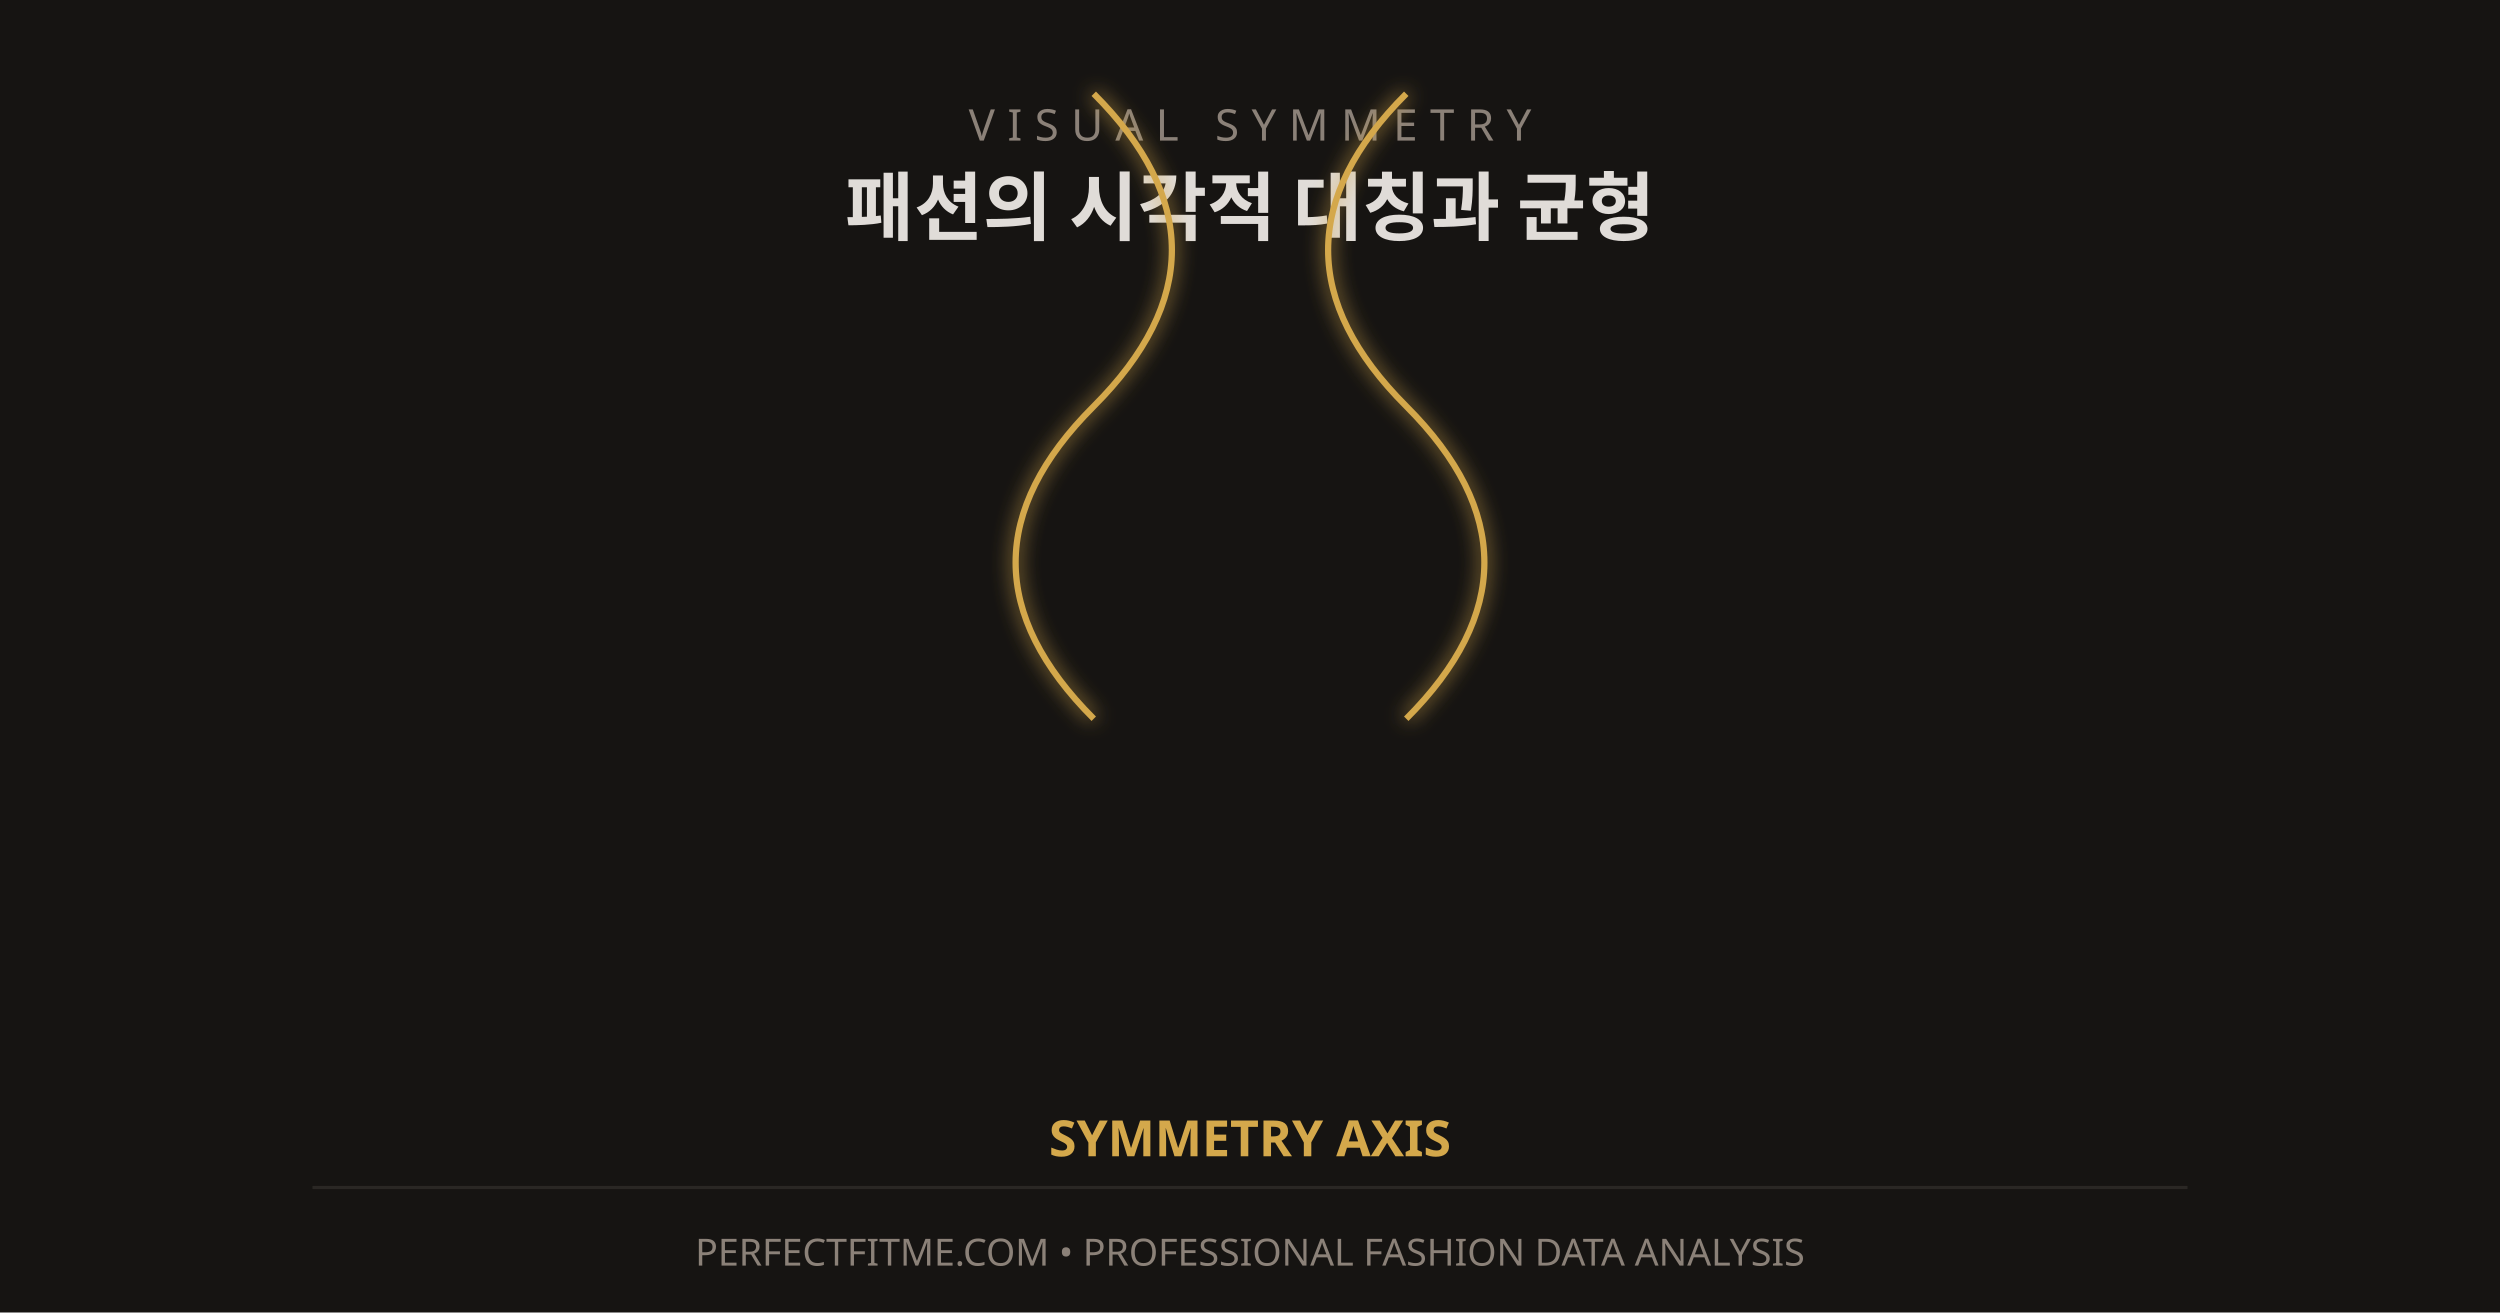
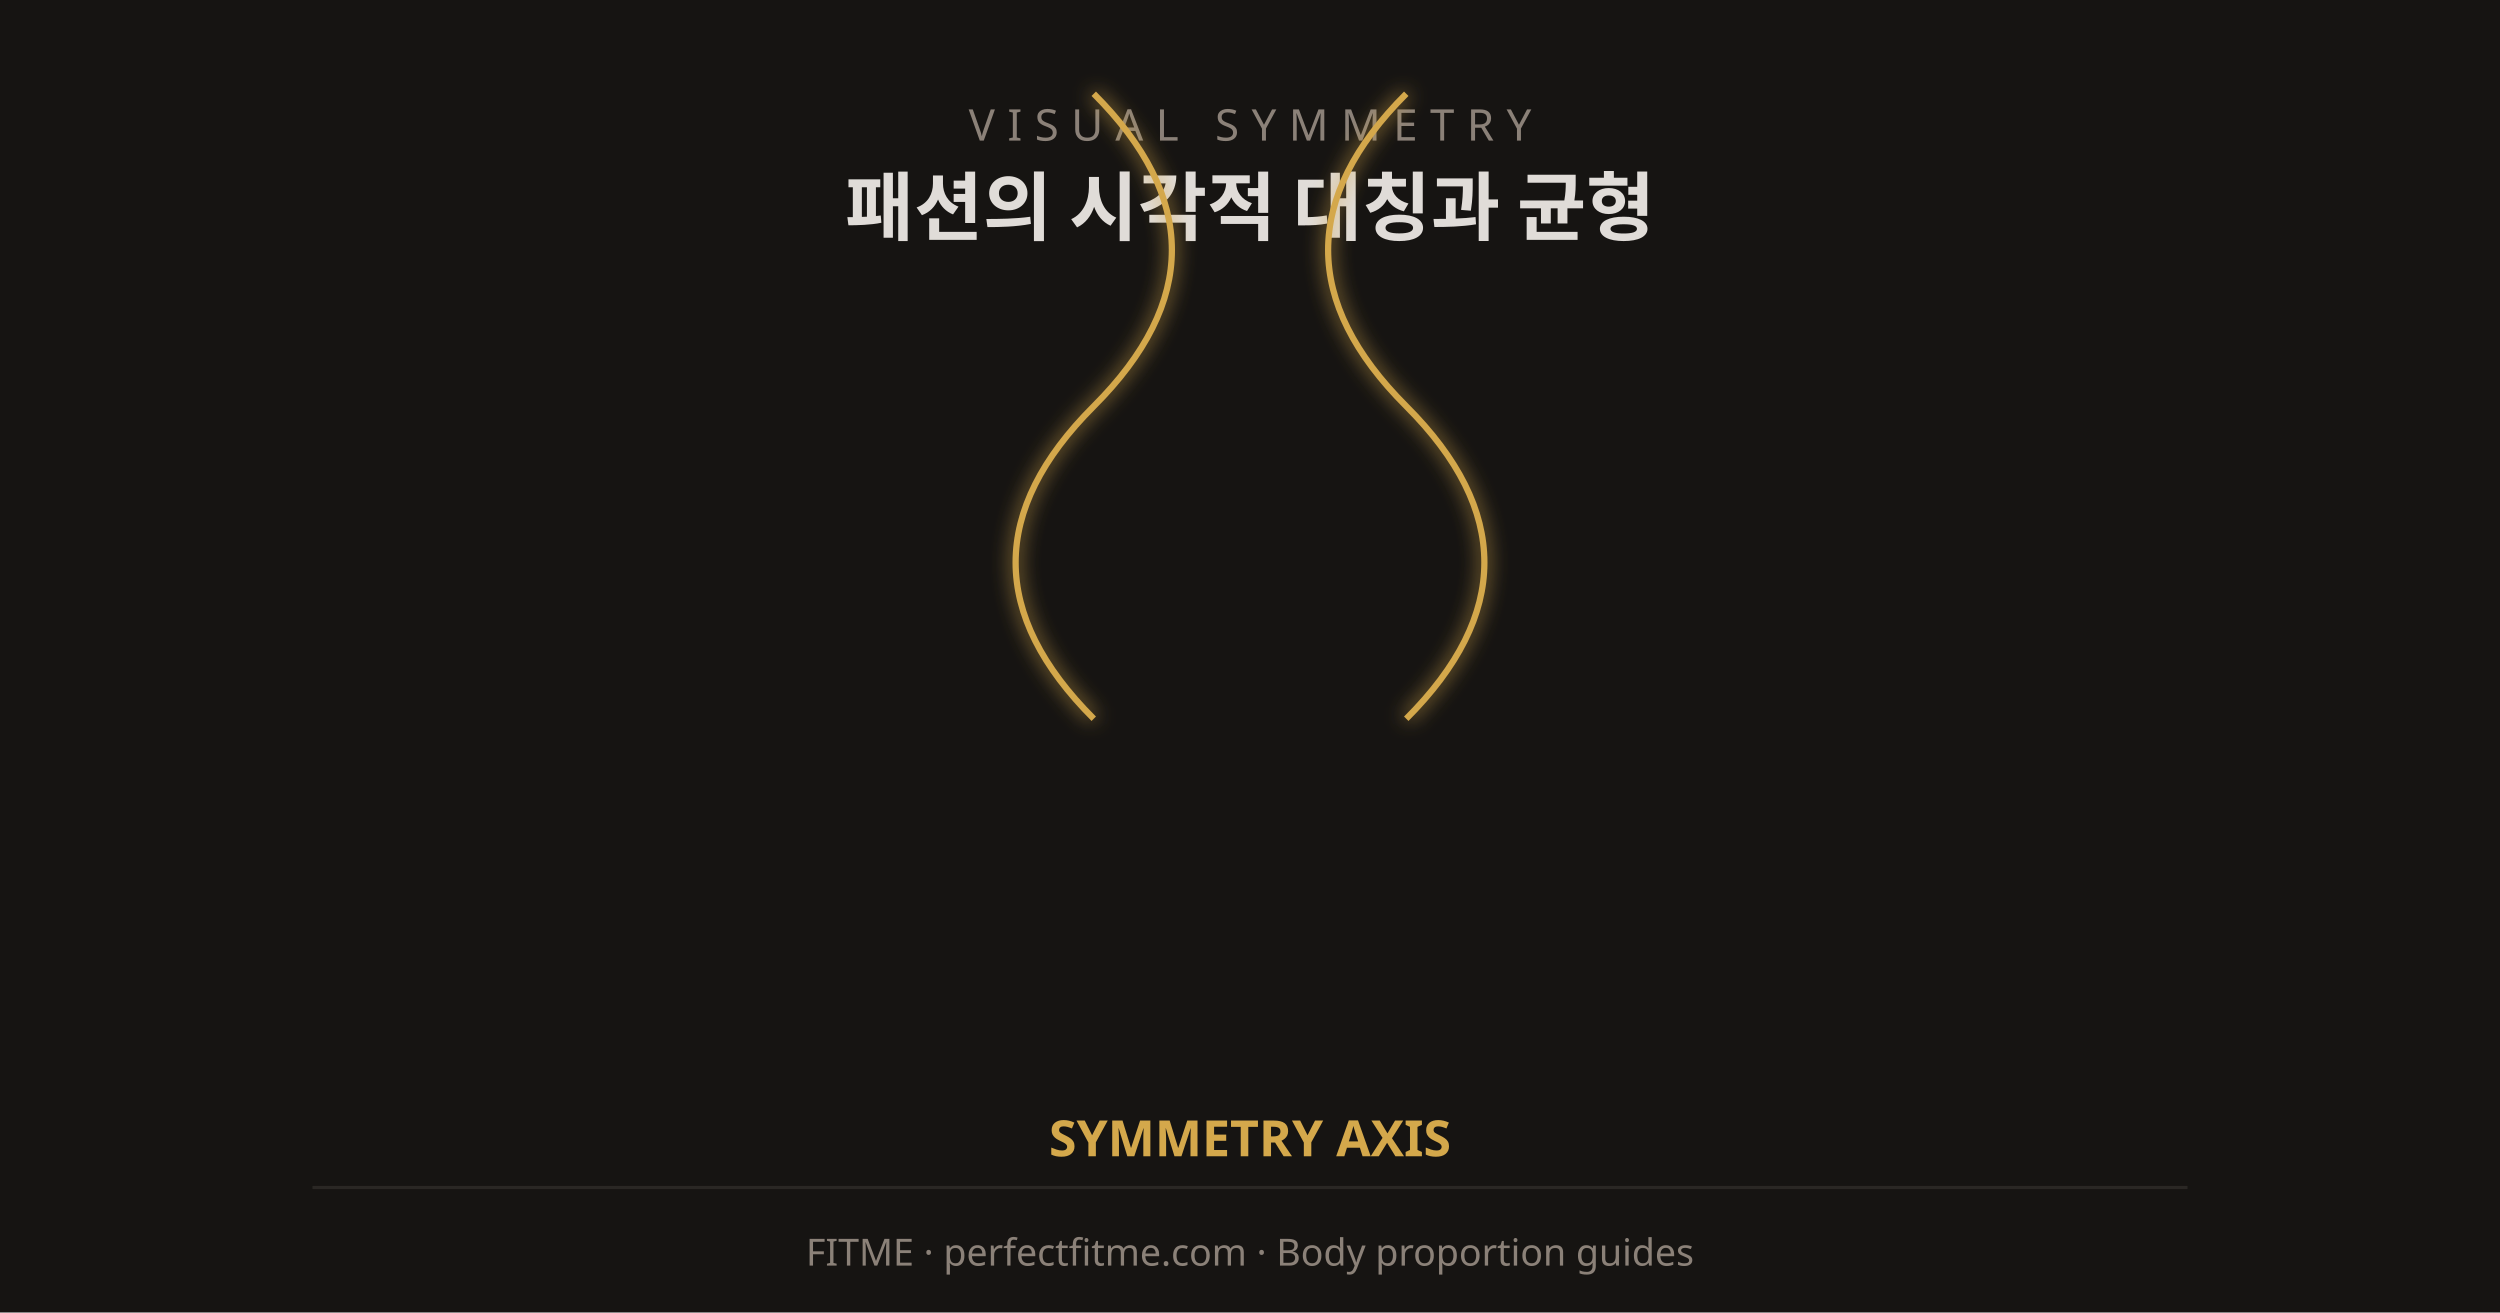
<svg xmlns="http://www.w3.org/2000/svg" viewBox="0 0 800 420" width="800" height="420">
  <defs>
    <filter id="glow" x="-20%" y="-20%" width="140%" height="140%">
      <feGaussianBlur stdDeviation="3" result="blur" />
      <feComposite in="SourceGraphic" in2="blur" operator="over" />
    </filter>
    <linearGradient id="accentGradient" x1="0%" y1="0%" x2="100%" y2="100%">
      <stop offset="0%" style="stop-color:#d4a84b;stop-opacity:1" />
      <stop offset="100%" style="stop-color:#b08d3d;stop-opacity:1" />
    </linearGradient>
    <style>
      .title { font-family: 'DM Sans', sans-serif; font-size: 24px; font-weight: 700; fill: #e0dcd8; }
      .subtitle { font-family: 'DM Sans', sans-serif; font-size: 14px; fill: #8b8178; letter-spacing: 4px; }
      .label { font-family: 'DM Sans', sans-serif; font-size: 12px; fill: #8b8178; }
      .accent-text { font-family: 'DM Sans', sans-serif; font-size: 16px; font-weight: 700; fill: #d4a84b; }
      .line { stroke: #2a2724; stroke-width: 1; }
      .accent-line { stroke: #d4a84b; stroke-width: 2; fill: none; filter: url(#glow); }
      .dashed { stroke-dasharray: 4, 3; }
    </style>
  </defs>
  <rect width="800" height="420" fill="#161412" />
  <text x="400" y="45" text-anchor="middle" class="subtitle">VISUAL SYMMETRY</text>
  <text x="400" y="75" text-anchor="middle" class="title">패션의 시각적 대칭과 균형</text>
  <g transform="translate(400,130)">
    <line x1="0" y1="0" x2="0" y2="200" class="accent-line dashed" />
    <path d="M-100,50 Q-50,0 0,50 Q50,100 100,50" class="accent-line" transform="rotate(90)" />
    <path d="M-100,50 Q-50,0 0,50 Q50,100 100,50" class="accent-line" transform="scale(-1, 1) rotate(90)" />
    <text x="0" y="240" text-anchor="middle" class="accent-text">SYMMETRY AXIS</text>
  </g>
  <line x1="100" y1="380" x2="700" y2="380" class="line" />
-   <text x="400" y="405" text-anchor="middle" class="label">PERFECTFITME.COM • PROFESSIONAL FASHION DATA ANALYSIS</text>
+   <text x="400" y="405" text-anchor="middle" class="label">FITME · perfectfitme.com · Body proportion guides</text>
</svg>
